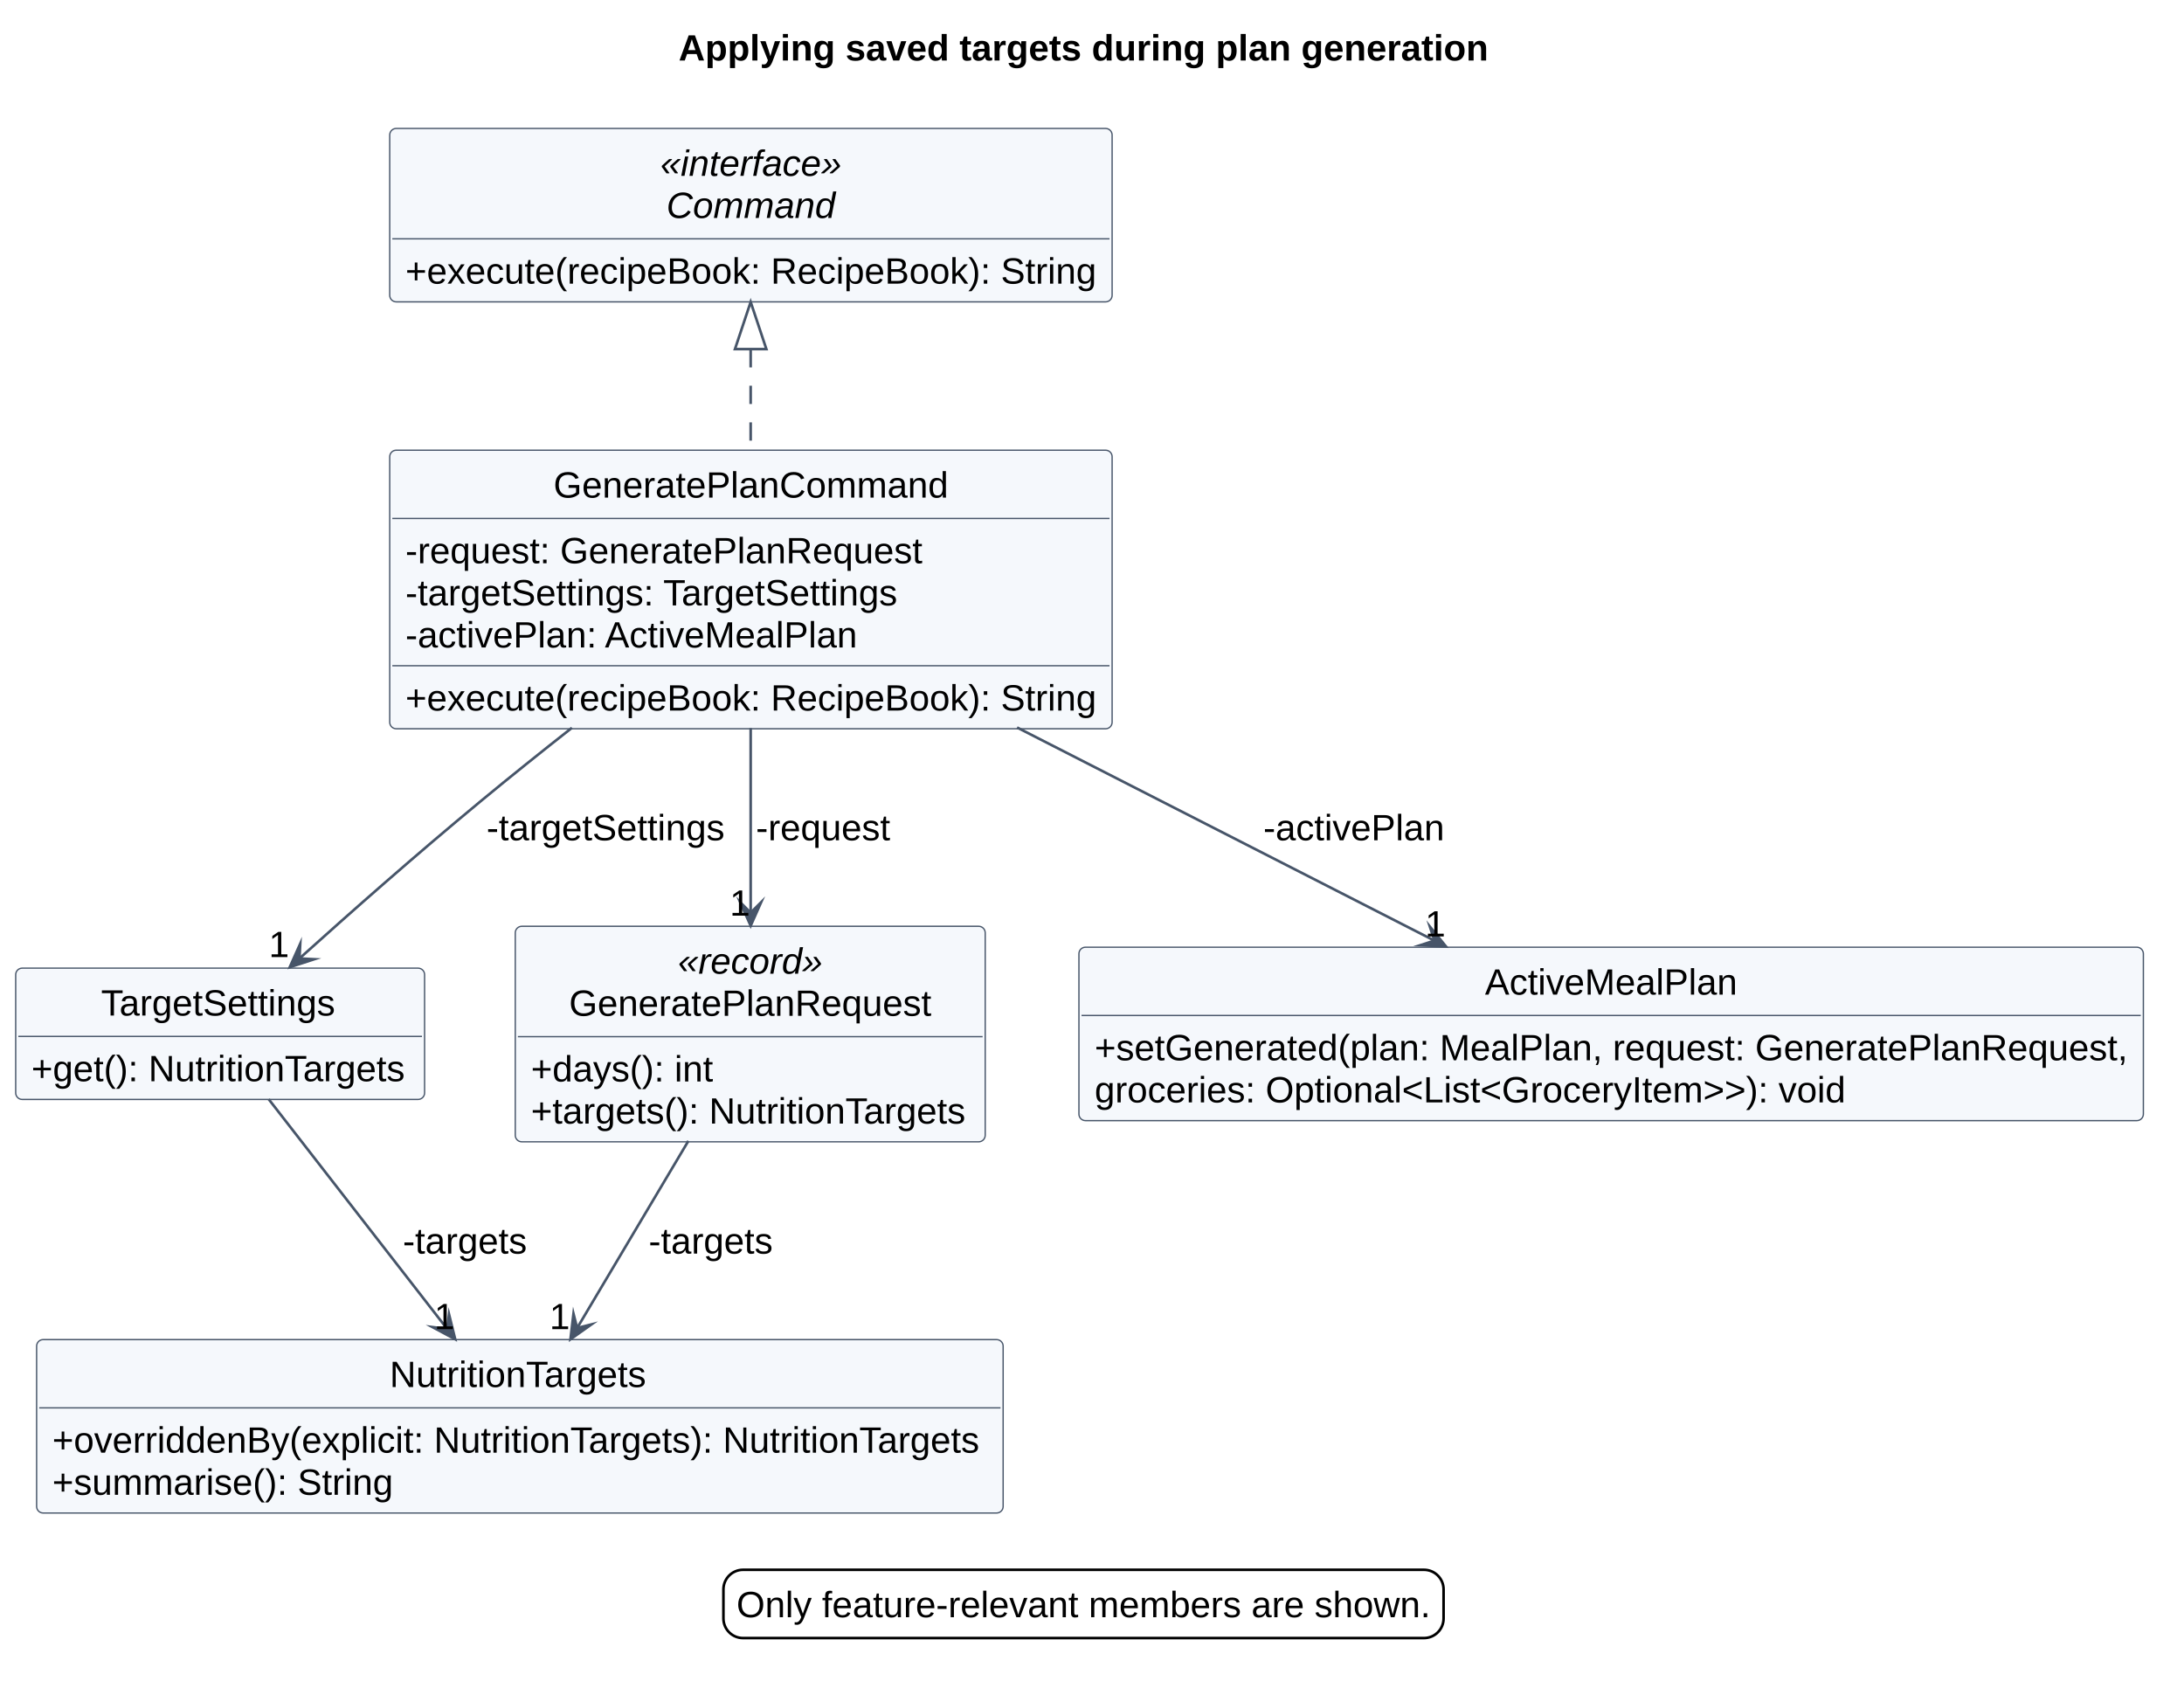
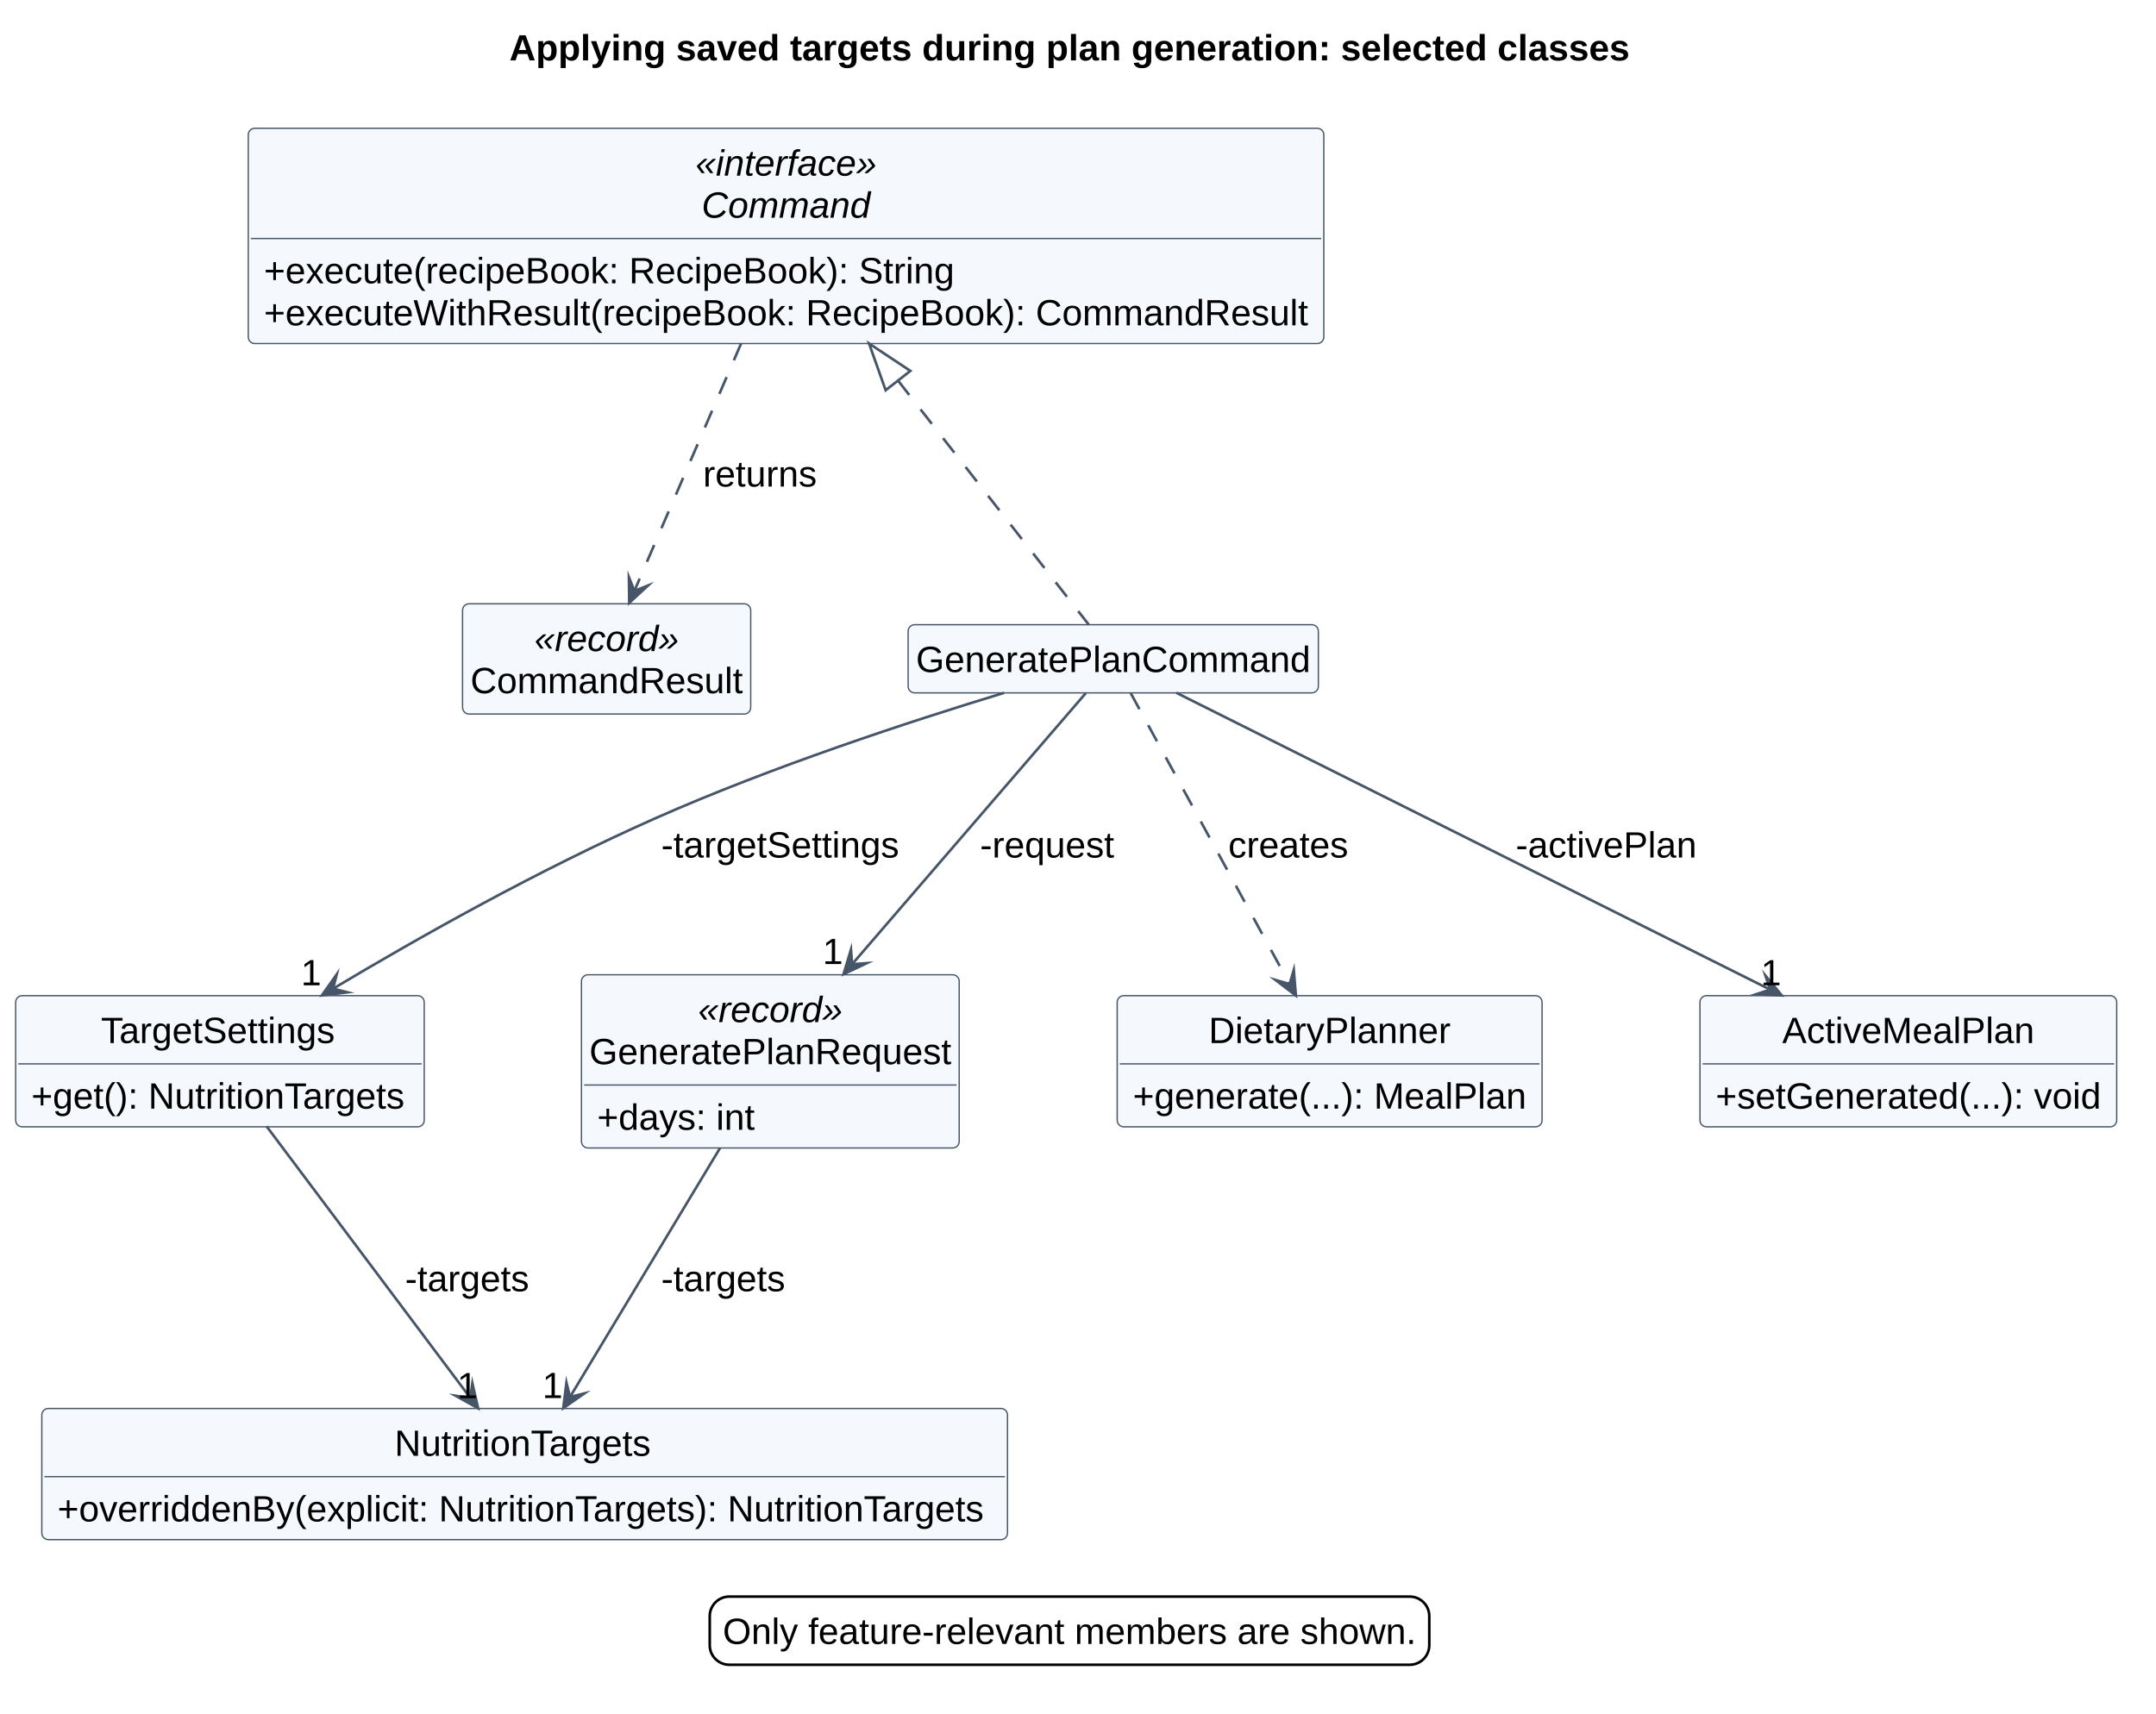
- <svg xmlns="http://www.w3.org/2000/svg" version="1.1" data-diagram-type="CLASS" style="width:835px;height:645px;background:#FFFFFF;" width="835px" height="645px" viewBox="0 0 835 645" zoomAndPan="magnify" preserveAspectRatio="none" contentStyleType="text/css">
+ <svg xmlns="http://www.w3.org/2000/svg" version="1.1" data-diagram-type="CLASS" style="width:825px;height:656px;background:#FFFFFF;" width="825px" height="656px" viewBox="0 0 825 656" zoomAndPan="magnify" preserveAspectRatio="none" contentStyleType="text/css">
  <defs />
  <g font-family="sans-serif" lengthAdjust="spacing">
    <g class="title" data-source-line="5">
-       <text x="259.45" y="23.132" fill="#000" font-size="14" textLength="309.6" font-weight="700" font-family="Arial">Applying saved targets during plan generation</text>
+       <text x="194.909" y="23.132" fill="#000" font-size="14" textLength="428.682" font-weight="700" font-family="Arial">Applying saved targets during plan generation: selected classes</text>
    </g>
    <g class="entity" data-qualified-name="Command" id="ent0001" data-source-line="11">
-       <rect x="149" y="49.099" width="276.195" height="66.296" fill="#F5F8FC" style="stroke:#475569;stroke-width:0.5;" rx="2.5" ry="2.5" />
-       <text x="252.463" y="67.23" fill="#000" font-size="14" textLength="69.269" font-style="italic" font-family="Arial">«interface»</text>
-       <text x="254.808" y="83.329" fill="#000" font-size="14" textLength="64.579" font-style="italic" font-family="Arial">Command</text>
-       <line x1="150" y1="91.296" x2="424.195" y2="91.296" style="stroke:#475569;stroke-width:0.5;" />
-       <text x="155" y="108.428" fill="#000" font-size="14" textLength="264.195" font-family="Arial">+execute(recipeBook: RecipeBook): String</text>
+       <rect x="95" y="49.099" width="411.567" height="82.395" fill="#F5F8FC" style="stroke:#475569;stroke-width:0.5;" rx="2.5" ry="2.5" />
+       <text x="266.149" y="67.23" fill="#000" font-size="14" textLength="69.269" font-style="italic" font-family="Arial">«interface»</text>
+       <text x="268.494" y="83.329" fill="#000" font-size="14" textLength="64.579" font-style="italic" font-family="Arial">Command</text>
+       <line x1="96" y1="91.296" x2="505.567" y2="91.296" style="stroke:#475569;stroke-width:0.5;" />
+       <text x="101" y="108.428" fill="#000" font-size="14" textLength="264.195" font-family="Arial">+execute(recipeBook: RecipeBook): String</text>
+       <text x="101" y="124.526" fill="#000" font-size="14" textLength="399.567" font-family="Arial">+executeWithResult(recipeBook: RecipeBook): CommandResult</text>
    </g>
-     <g class="entity" data-qualified-name="GeneratePlanCommand" id="ent0002" data-source-line="14">
-       <rect x="149" y="172.099" width="276.195" height="106.493" fill="#F5F8FC" style="stroke:#475569;stroke-width:0.5;" rx="2.5" ry="2.5" />
-       <text x="211.612" y="190.23" fill="#000" font-size="14" textLength="150.972" font-family="Arial">GeneratePlanCommand</text>
-       <line x1="150" y1="198.197" x2="424.195" y2="198.197" style="stroke:#475569;stroke-width:0.5;" />
-       <text x="155" y="215.329" fill="#000" font-size="14" textLength="197.675" font-family="Arial">-request: GeneratePlanRequest</text>
-       <text x="155" y="231.428" fill="#000" font-size="14" textLength="189.875" font-family="Arial">-targetSettings: TargetSettings</text>
-       <text x="155" y="247.526" fill="#000" font-size="14" textLength="173.523" font-family="Arial">-activePlan: ActiveMealPlan</text>
-       <line x1="150" y1="254.493" x2="424.195" y2="254.493" style="stroke:#475569;stroke-width:0.5;" />
-       <text x="155" y="271.625" fill="#000" font-size="14" textLength="264.195" font-family="Arial">+execute(recipeBook: RecipeBook): String</text>
+     <g class="entity" data-qualified-name="CommandResult" id="ent0002" data-source-line="15">
+       <rect x="177" y="231.099" width="110.262" height="42.197" fill="#F5F8FC" style="stroke:#475569;stroke-width:0.5;" rx="2.5" ry="2.5" />
+       <text x="204.503" y="249.23" fill="#000" font-size="14" textLength="55.255" font-style="italic" font-family="Arial">«record»</text>
+       <text x="180" y="265.329" fill="#000" font-size="14" textLength="104.262" font-family="Arial">CommandResult</text>
    </g>
-     <g class="entity" data-qualified-name="TargetSettings" id="ent0003" data-source-line="20">
-       <rect x="6" y="370.099" width="156.334" height="50.197" fill="#F5F8FC" style="stroke:#475569;stroke-width:0.5;" rx="2.5" ry="2.5" />
-       <text x="38.643" y="388.23" fill="#000" font-size="14" textLength="91.048" font-family="Arial">TargetSettings</text>
-       <line x1="7" y1="396.197" x2="161.334" y2="396.197" style="stroke:#475569;stroke-width:0.5;" />
-       <text x="12" y="413.329" fill="#000" font-size="14" textLength="144.334" font-family="Arial">+get(): NutritionTargets</text>
+     <g class="entity" data-qualified-name="GeneratePlanCommand" id="ent0003" data-source-line="16">
+       <rect x="347.5" y="239.099" width="156.972" height="26.099" fill="#F5F8FC" style="stroke:#475569;stroke-width:0.5;" rx="2.5" ry="2.5" />
+       <text x="350.5" y="257.23" fill="#000" font-size="14" textLength="150.972" font-family="Arial">GeneratePlanCommand</text>
    </g>
-     <g class="entity" data-qualified-name="NutritionTargets" id="ent0004" data-source-line="23">
-       <rect x="14" y="512.099" width="369.526" height="66.296" fill="#F5F8FC" style="stroke:#475569;stroke-width:0.5;" rx="2.5" ry="2.5" />
-       <text x="148.967" y="530.23" fill="#000" font-size="14" textLength="99.593" font-family="Arial">NutritionTargets</text>
-       <line x1="15" y1="538.197" x2="382.526" y2="538.197" style="stroke:#475569;stroke-width:0.5;" />
-       <text x="20" y="555.329" fill="#000" font-size="14" textLength="357.526" font-family="Arial">+overriddenBy(explicit: NutritionTargets): NutritionTargets</text>
-       <text x="20" y="571.428" fill="#000" font-size="14" textLength="130.307" font-family="Arial">+summarise(): String</text>
+     <g class="entity" data-qualified-name="TargetSettings" id="ent0004" data-source-line="17">
+       <rect x="6" y="381.099" width="156.334" height="50.197" fill="#F5F8FC" style="stroke:#475569;stroke-width:0.5;" rx="2.5" ry="2.5" />
+       <text x="38.643" y="399.23" fill="#000" font-size="14" textLength="91.048" font-family="Arial">TargetSettings</text>
+       <line x1="7" y1="407.197" x2="161.334" y2="407.197" style="stroke:#475569;stroke-width:0.5;" />
+       <text x="12" y="424.329" fill="#000" font-size="14" textLength="144.334" font-family="Arial">+get(): NutritionTargets</text>
    </g>
-     <g class="entity" data-qualified-name="GeneratePlanRequest" id="ent0005" data-source-line="27">
-       <rect x="197" y="354.099" width="179.672" height="82.395" fill="#F5F8FC" style="stroke:#475569;stroke-width:0.5;" rx="2.5" ry="2.5" />
-       <text x="259.208" y="372.23" fill="#000" font-size="14" textLength="55.255" font-style="italic" font-family="Arial">«record»</text>
-       <text x="217.567" y="388.329" fill="#000" font-size="14" textLength="138.537" font-family="Arial">GeneratePlanRequest</text>
-       <line x1="198" y1="396.296" x2="375.672" y2="396.296" style="stroke:#475569;stroke-width:0.5;" />
-       <text x="203" y="413.428" fill="#000" font-size="14" textLength="69.638" font-family="Arial">+days(): int</text>
-       <text x="203" y="429.526" fill="#000" font-size="14" textLength="167.672" font-family="Arial">+targets(): NutritionTargets</text>
+     <g class="entity" data-qualified-name="NutritionTargets" id="ent0005" data-source-line="20">
+       <rect x="16" y="539.099" width="369.526" height="50.197" fill="#F5F8FC" style="stroke:#475569;stroke-width:0.5;" rx="2.5" ry="2.5" />
+       <text x="150.967" y="557.23" fill="#000" font-size="14" textLength="99.593" font-family="Arial">NutritionTargets</text>
+       <line x1="17" y1="565.197" x2="384.526" y2="565.197" style="stroke:#475569;stroke-width:0.5;" />
+       <text x="22" y="582.329" fill="#000" font-size="14" textLength="357.526" font-family="Arial">+overriddenBy(explicit: NutritionTargets): NutritionTargets</text>
    </g>
-     <g class="entity" data-qualified-name="ActiveMealPlan" id="ent0006" data-source-line="31">
-       <rect x="412.5" y="362.099" width="406.967" height="66.296" fill="#F5F8FC" style="stroke:#475569;stroke-width:0.5;" rx="2.5" ry="2.5" />
-       <text x="567.739" y="380.23" fill="#000" font-size="14" textLength="96.489" font-family="Arial">ActiveMealPlan</text>
-       <line x1="413.5" y1="388.197" x2="818.467" y2="388.197" style="stroke:#475569;stroke-width:0.5;" />
-       <text x="418.5" y="405.329" fill="#000" font-size="14" textLength="394.967" font-family="Arial">+setGenerated(plan: MealPlan, request: GeneratePlanRequest,</text>
-       <text x="418.5" y="421.428" fill="#000" font-size="14" textLength="287.13" font-family="Arial">groceries: Optional&lt;List&lt;GroceryItem&gt;&gt;): void</text>
+     <g class="entity" data-qualified-name="GeneratePlanRequest" id="ent0006" data-source-line="23">
+       <rect x="222.5" y="373.099" width="144.537" height="66.296" fill="#F5F8FC" style="stroke:#475569;stroke-width:0.5;" rx="2.5" ry="2.5" />
+       <text x="267.141" y="391.23" fill="#000" font-size="14" textLength="55.255" font-style="italic" font-family="Arial">«record»</text>
+       <text x="225.5" y="407.329" fill="#000" font-size="14" textLength="138.537" font-family="Arial">GeneratePlanRequest</text>
+       <line x1="223.5" y1="415.296" x2="366.037" y2="415.296" style="stroke:#475569;stroke-width:0.5;" />
+       <text x="228.5" y="432.428" fill="#000" font-size="14" textLength="60.313" font-family="Arial">+days: int</text>
    </g>
-     <g class="link" data-entity-1="ent0001" data-entity-2="ent0002" id="lnk8" data-link-type="extension">
-       <polygon points="287,115.447,281,133.447,293,133.447,287,115.447" fill="none" style="stroke:#475569;stroke-width:1;stroke-linejoin:miter;stroke-miterlimit:10;" />
-       <path d="M287,133.447 C287,150.196 287,153.055 287,172.007" style="stroke:#475569;stroke-width:1;stroke-dasharray:7,7;" fill="none" />
+     <g class="entity" data-qualified-name="DietaryPlanner" id="ent0007" data-source-line="26">
+       <rect x="427.5" y="381.099" width="162.582" height="50.197" fill="#F5F8FC" style="stroke:#475569;stroke-width:0.5;" rx="2.5" ry="2.5" />
+       <text x="462.491" y="399.23" fill="#000" font-size="14" textLength="92.6" font-family="Arial">DietaryPlanner</text>
+       <line x1="428.5" y1="407.197" x2="589.082" y2="407.197" style="stroke:#475569;stroke-width:0.5;" />
+       <text x="433.5" y="424.329" fill="#000" font-size="14" textLength="150.582" font-family="Arial">+generate(...): MealPlan</text>
    </g>
-     <g class="link" data-entity-1="ent0002" data-entity-2="ent0003" id="lnk9" data-link-type="dependency">
-       <polygon points="110.775,369.739,120.141,366.692,114.492,366.395,114.789,360.746,110.775,369.739" fill="#475569" style="stroke:#475569;stroke-width:1;stroke-linejoin:miter;stroke-miterlimit:10;" />
-       <path d="M218.662,278.23 C207,287.396 195.08,296.935 184,306.099 C158.694,327.028 134.411,348.47 114.492,366.395" style="stroke:#475569;stroke-width:1;" fill="none" />
-       <text x="186" y="321.23" fill="#000" font-size="14" textLength="91.048" font-family="Arial">-targetSettings</text>
-       <text x="102.775" y="365.871" fill="#000" font-size="14" font-family="Arial">1</text>
+     <g class="entity" data-qualified-name="ActiveMealPlan" id="ent0008" data-source-line="29">
+       <rect x="650.5" y="381.099" width="159.465" height="50.197" fill="#F5F8FC" style="stroke:#475569;stroke-width:0.5;" rx="2.5" ry="2.5" />
+       <text x="681.988" y="399.23" fill="#000" font-size="14" textLength="96.489" font-family="Arial">ActiveMealPlan</text>
+       <line x1="651.5" y1="407.197" x2="808.965" y2="407.197" style="stroke:#475569;stroke-width:0.5;" />
+       <text x="656.5" y="424.329" fill="#000" font-size="14" textLength="147.465" font-family="Arial">+setGenerated(...): void</text>
    </g>
-     <g class="link" data-entity-1="ent0002" data-entity-2="ent0005" id="lnk10" data-link-type="dependency">
-       <polygon points="287,353.907,291,344.907,287,348.907,283,344.907,287,353.907" fill="#475569" style="stroke:#475569;stroke-width:1;stroke-linejoin:miter;stroke-miterlimit:10;" />
-       <path d="M287,278.334 C287,302.703 287,326.256 287,348.907" style="stroke:#475569;stroke-width:1;" fill="none" />
-       <text x="289" y="321.23" fill="#000" font-size="14" textLength="51.358" font-family="Arial">-request</text>
-       <text x="279" y="350.039" fill="#000" font-size="14" font-family="Arial">1</text>
+     <g class="link" data-entity-1="ent0001" data-entity-2="ent0003" id="lnk10" data-link-type="extension">
+       <polygon points="332.543,131.473,338.896,149.352,348.353,141.964,332.543,131.473" fill="none" style="stroke:#475569;stroke-width:1;stroke-linejoin:miter;stroke-miterlimit:10;" />
+       <path d="M343.624,145.658 C371.397,181.207 398.999,216.537 416.605,239.073" style="stroke:#475569;stroke-width:1;stroke-dasharray:7,7;" fill="none" />
    </g>
-     <g class="link" data-entity-1="ent0002" data-entity-2="ent0006" id="lnk11" data-link-type="dependency">
-       <polygon points="552.867,361.86,546.67,354.205,548.414,359.586,543.032,361.33,552.867,361.86" fill="#475569" style="stroke:#475569;stroke-width:1;stroke-linejoin:miter;stroke-miterlimit:10;" />
-       <path d="M388.845,278.104 C442.441,305.473 502.016,335.894 548.414,359.586" style="stroke:#475569;stroke-width:1;" fill="none" />
-       <text x="483" y="321.23" fill="#000" font-size="14" textLength="69.255" font-family="Arial">-activePlan</text>
-       <text x="544.867" y="357.992" fill="#000" font-size="14" font-family="Arial">1</text>
+     <g class="link" data-entity-1="ent0001" data-entity-2="ent0002" id="lnk11" data-link-type="dependency">
+       <polygon points="240.77,230.763,248.007,224.083,242.75,226.172,240.66,220.915,240.77,230.763" fill="#475569" style="stroke:#475569;stroke-width:1;stroke-linejoin:miter;stroke-miterlimit:10;" />
+       <path d="M283.588,131.473 C269.935,163.134 253.484,201.282 242.75,226.172" style="stroke:#475569;stroke-width:1;stroke-dasharray:7,7;" fill="none" />
+       <text x="269" y="186.23" fill="#000" font-size="14" textLength="43.572" font-family="Arial">returns</text>
    </g>
    <g class="link" data-entity-1="ent0003" data-entity-2="ent0004" id="lnk12" data-link-type="dependency">
-       <polygon points="174.036,511.971,171.673,502.41,170.968,508.023,165.355,507.319,174.036,511.971" fill="#475569" style="stroke:#475569;stroke-width:1;stroke-linejoin:miter;stroke-miterlimit:10;" />
-       <path d="M102.733,420.207 C122.145,445.189 149.523,480.424 170.968,508.023" style="stroke:#475569;stroke-width:1;" fill="none" />
-       <text x="154" y="479.23" fill="#000" font-size="14" textLength="47.462" font-family="Arial">-targets</text>
-       <text x="166.036" y="508.103" fill="#000" font-size="14" font-family="Arial">1</text>
+       <polygon points="123.167,380.984,132.945,379.806,127.46,378.421,128.845,372.936,123.167,380.984" fill="#475569" style="stroke:#475569;stroke-width:1;stroke-linejoin:miter;stroke-miterlimit:10;" />
+       <path d="M384.21,265.188 C348.261,276.114 295.344,293.46 251,313.099 C205.752,333.138 160.692,358.585 127.46,378.421" style="stroke:#475569;stroke-width:1;" fill="none" />
+       <text x="253" y="328.23" fill="#000" font-size="14" textLength="91.048" font-family="Arial">-targetSettings</text>
+       <text x="115.167" y="377.116" fill="#000" font-size="14" font-family="Arial">1</text>
    </g>
-     <g class="link" data-entity-1="ent0005" data-entity-2="ent0004" id="lnk13" data-link-type="dependency">
-       <polygon points="218.099,511.978,226.137,506.286,220.654,507.68,219.26,502.198,218.099,511.978" fill="#475569" style="stroke:#475569;stroke-width:1;stroke-linejoin:miter;stroke-miterlimit:10;" />
-       <path d="M263.186,436.15 C249.035,459.948 233.884,485.43 220.654,507.68" style="stroke:#475569;stroke-width:1;" fill="none" />
-       <text x="248" y="479.23" fill="#000" font-size="14" textLength="47.462" font-family="Arial">-targets</text>
-       <text x="210.099" y="508.11" fill="#000" font-size="14" font-family="Arial">1</text>
+     <g class="link" data-entity-1="ent0003" data-entity-2="ent0006" id="lnk13" data-link-type="dependency">
+       <polygon points="322.787,372.858,331.692,368.651,326.051,369.07,325.632,363.429,322.787,372.858" fill="#475569" style="stroke:#475569;stroke-width:1;stroke-linejoin:miter;stroke-miterlimit:10;" />
+       <path d="M415.501,265.28 C395.587,288.387 354.998,335.482 326.051,369.07" style="stroke:#475569;stroke-width:1;" fill="none" />
+       <text x="375" y="328.23" fill="#000" font-size="14" textLength="51.358" font-family="Arial">-request</text>
+       <text x="314.787" y="368.989" fill="#000" font-size="14" font-family="Arial">1</text>
    </g>
-     <g class="legend" data-source-line="43">
-       <rect x="276.582" y="600.099" width="275.337" height="26.099" fill="none" style="stroke:#000;stroke-width:1;" rx="7.5" ry="7.5" />
-       <text x="281.582" y="618.23" fill="#000" font-size="14" textLength="265.337" font-family="Arial">Only feature-relevant members are shown.</text>
+     <g class="link" data-entity-1="ent0003" data-entity-2="ent0008" id="lnk14" data-link-type="dependency">
+       <polygon points="681.807,381.002,675.546,373.399,677.335,378.766,671.968,380.555,681.807,381.002" fill="#475569" style="stroke:#475569;stroke-width:1;stroke-linejoin:miter;stroke-miterlimit:10;" />
+       <path d="M450.108,265.153 C500.103,290.15 611.418,345.808 677.335,378.766" style="stroke:#475569;stroke-width:1;" fill="none" />
+       <text x="580" y="328.23" fill="#000" font-size="14" textLength="69.255" font-family="Arial">-activePlan</text>
+       <text x="673.807" y="377.134" fill="#000" font-size="14" font-family="Arial">1</text>
+     </g>
+     <g class="link" data-entity-1="ent0003" data-entity-2="ent0007" id="lnk15" data-link-type="dependency">
+       <polygon points="495.87,381.053,495.067,371.237,493.474,376.665,488.046,375.071,495.87,381.053" fill="#475569" style="stroke:#475569;stroke-width:1;stroke-linejoin:miter;stroke-miterlimit:10;" />
+       <path d="M432.652,265.28 C446.347,290.36 475.512,343.771 493.474,376.665" style="stroke:#475569;stroke-width:1;stroke-dasharray:7,7;" fill="none" />
+       <text x="470" y="328.23" fill="#000" font-size="14" textLength="45.91" font-family="Arial">creates</text>
+     </g>
+     <g class="link" data-entity-1="ent0004" data-entity-2="ent0005" id="lnk16" data-link-type="dependency">
+       <polygon points="182.955,539.038,180.755,529.438,179.955,535.038,174.355,534.238,182.955,539.038" fill="#475569" style="stroke:#475569;stroke-width:1;stroke-linejoin:miter;stroke-miterlimit:10;" />
+       <path d="M102.025,431.132 C124.011,460.447 157.959,505.711 179.955,535.038" style="stroke:#475569;stroke-width:1;" fill="none" />
+       <text x="155" y="494.23" fill="#000" font-size="14" textLength="47.462" font-family="Arial">-targets</text>
+       <text x="174.955" y="535.17" fill="#000" font-size="14" font-family="Arial">1</text>
+     </g>
+     <g class="link" data-entity-1="ent0006" data-entity-2="ent0005" id="lnk17" data-link-type="dependency">
+       <polygon points="215.536,538.975,223.607,533.331,218.117,534.692,216.755,529.202,215.536,538.975" fill="#475569" style="stroke:#475569;stroke-width:1;stroke-linejoin:miter;stroke-miterlimit:10;" />
+       <path d="M275.523,439.422 C257.67,469.051 234.216,507.975 218.117,534.692" style="stroke:#475569;stroke-width:1;" fill="none" />
+       <text x="253" y="494.23" fill="#000" font-size="14" textLength="47.462" font-family="Arial">-targets</text>
+       <text x="207.536" y="535.107" fill="#000" font-size="14" font-family="Arial">1</text>
+     </g>
+     <g class="legend" data-source-line="42">
+       <rect x="271.582" y="611.099" width="275.337" height="26.099" fill="none" style="stroke:#000;stroke-width:1;" rx="7.5" ry="7.5" />
+       <text x="276.582" y="629.23" fill="#000" font-size="14" textLength="265.337" font-family="Arial">Only feature-relevant members are shown.</text>
    </g>
  </g>
</svg>
